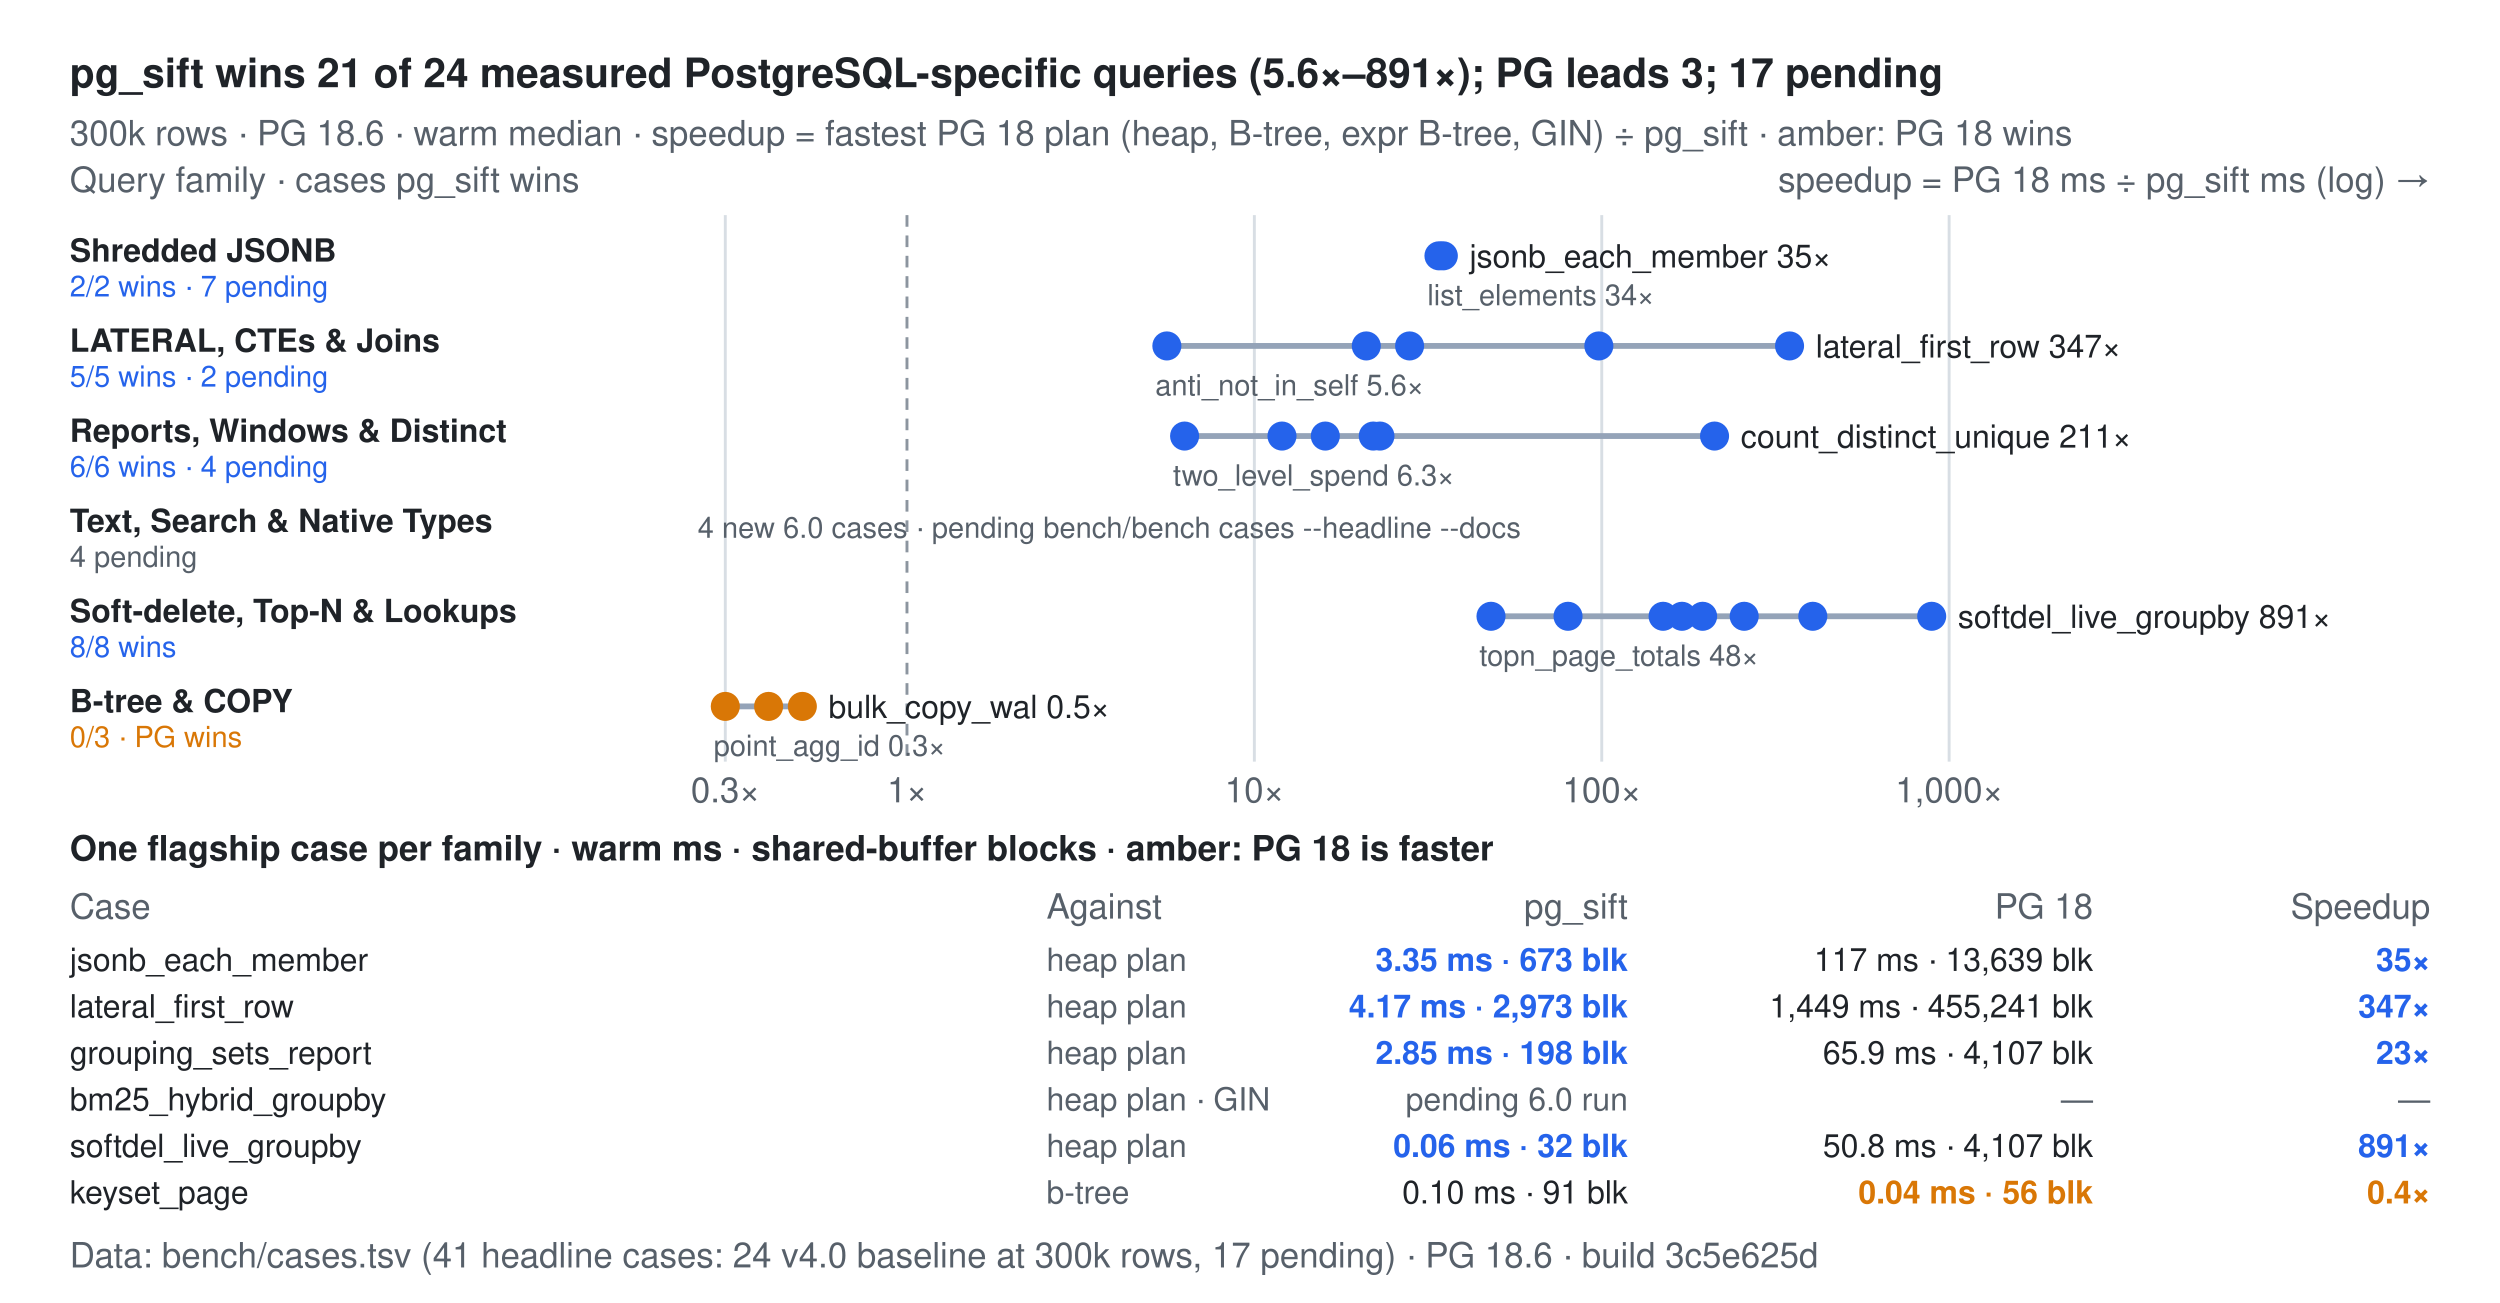
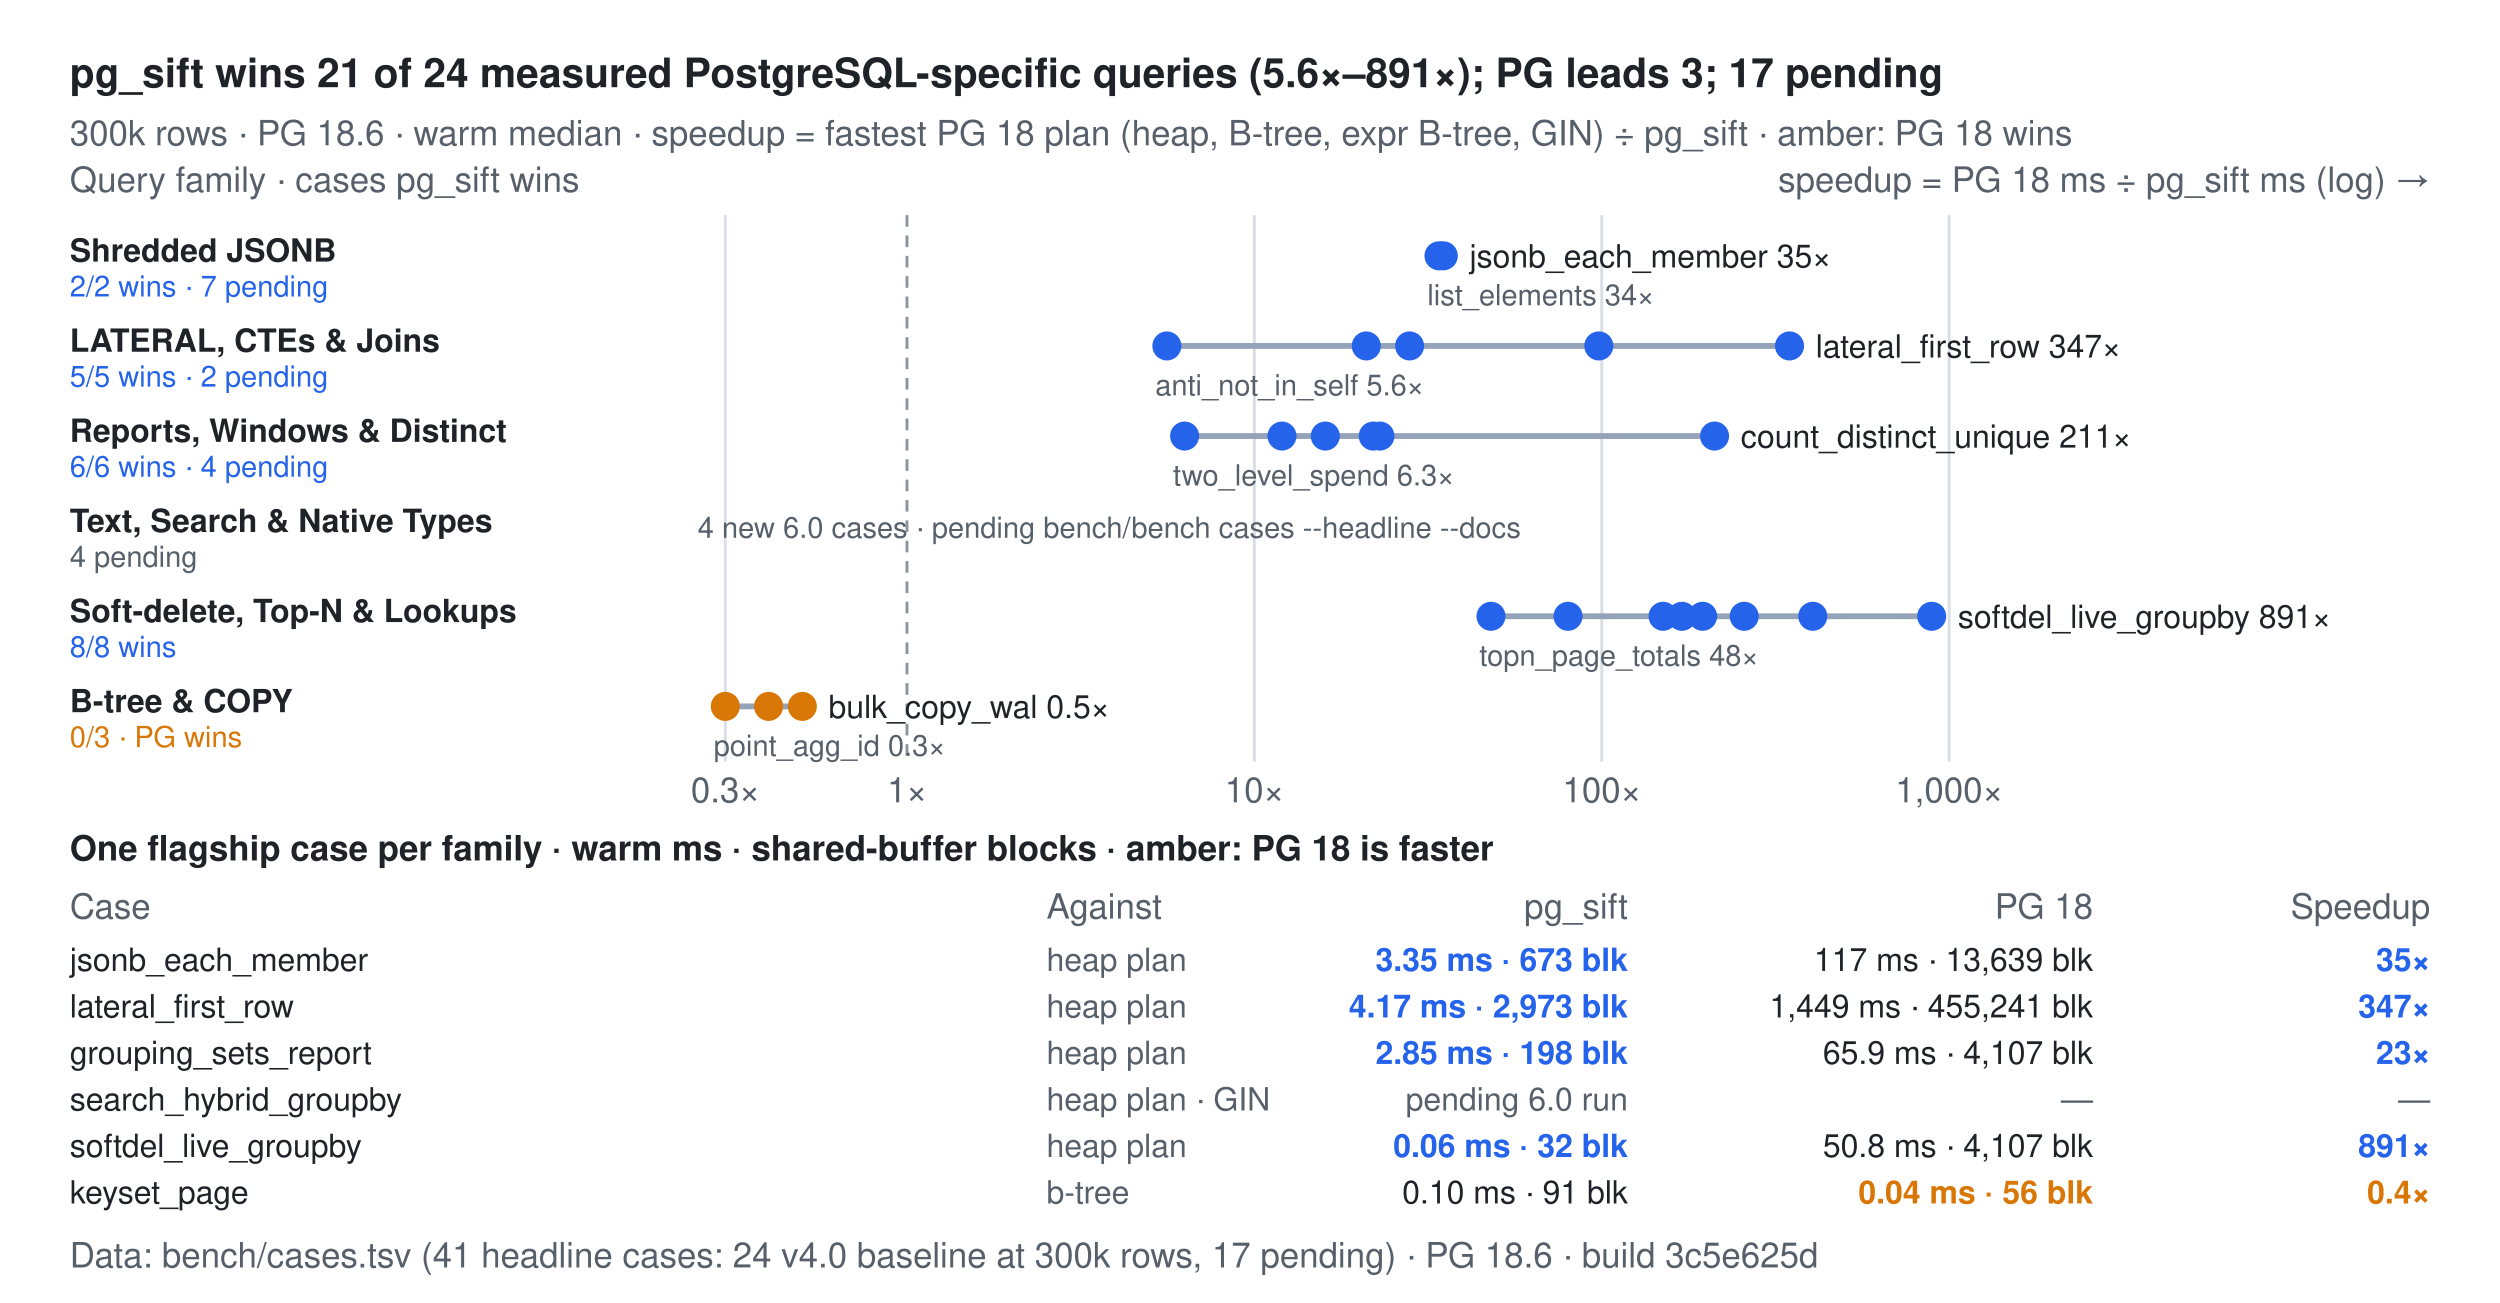
<svg xmlns="http://www.w3.org/2000/svg" viewBox="0 0 860 448" width="860" height="448" role="img" aria-labelledby="t d" font-family="-apple-system, BlinkMacSystemFont, &quot;Segoe UI&quot;, Helvetica, Arial, sans-serif">
  <text x="24" y="30" font-size="14" font-weight="700" text-anchor="start" fill="#1f2328">pg_sift wins 21 of 24 measured PostgreSQL-specific queries (5.6×–891×); PG leads 3; 17 pending</text>
  <text x="24" y="50" font-size="12" text-anchor="start" fill="#57606a">300k rows · PG 18.6 · warm median · speedup = fastest PG 18 plan (heap, B-tree, expr B-tree, GIN) ÷ pg_sift · amber: PG 18 wins</text>
  <text x="24" y="66" font-size="12" text-anchor="start" fill="#57606a">Query family · cases pg_sift wins</text>
  <text x="836" y="66" font-size="12" text-anchor="end" fill="#57606a">speedup = PG 18 ms ÷ pg_sift ms (log) →</text>
  <line x1="249.5" y1="74" x2="249.5" y2="262" fill="none" stroke="#d8dee4" stroke-width="1" />
  <text x="249.5" y="276" font-size="12" text-anchor="middle" fill="#57606a">0.3×</text>
  <line x1="312" y1="74" x2="312" y2="262" fill="none" stroke="#8c959f" stroke-width="1" stroke-dasharray="4 3" />
  <text x="312" y="276" font-size="12" text-anchor="middle" fill="#57606a">1×</text>
  <line x1="431.5" y1="74" x2="431.5" y2="262" fill="none" stroke="#d8dee4" stroke-width="1" />
  <text x="431.5" y="276" font-size="12" text-anchor="middle" fill="#57606a">10×</text>
  <line x1="551" y1="74" x2="551" y2="262" fill="none" stroke="#d8dee4" stroke-width="1" />
  <text x="551" y="276" font-size="12" text-anchor="middle" fill="#57606a">100×</text>
  <line x1="670.5" y1="74" x2="670.5" y2="262" fill="none" stroke="#d8dee4" stroke-width="1" />
  <text x="670.5" y="276" font-size="12" text-anchor="middle" fill="#57606a">1,000×</text>
  <text x="24" y="90" font-size="11" font-weight="700" text-anchor="start" fill="#1f2328">Shredded JSONB</text>
  <text x="24" y="102" font-size="10" text-anchor="start" fill="#2563EB">2/2 wins · 7 pending</text>
  <line x1="495" y1="88" x2="496.5" y2="88" fill="none" stroke="#94a3b8" stroke-width="2" />
  <circle cx="496.5" cy="88" r="5" fill="#2563EB" />
  <circle cx="495" cy="88" r="5" fill="#2563EB" />
  <text x="505.5" y="92" font-size="11" text-anchor="start" fill="#1f2328">jsonb_each_member 35×</text>
  <text x="491" y="105" font-size="10" text-anchor="start" fill="#57606a">list_elements 34×</text>
  <text x="24" y="121" font-size="11" font-weight="700" text-anchor="start" fill="#1f2328">LATERAL, CTEs &amp; Joins</text>
  <text x="24" y="133" font-size="10" text-anchor="start" fill="#2563EB">5/5 wins · 2 pending</text>
  <line x1="401.4" y1="119" x2="615.6" y2="119" fill="none" stroke="#94a3b8" stroke-width="2" />
  <circle cx="615.6" cy="119" r="5" fill="#2563EB" />
  <circle cx="550" cy="119" r="5" fill="#2563EB" />
  <circle cx="484.9" cy="119" r="5" fill="#2563EB" />
  <circle cx="470" cy="119" r="5" fill="#2563EB" />
  <circle cx="401.4" cy="119" r="5" fill="#2563EB" />
  <text x="624.6" y="123" font-size="11" text-anchor="start" fill="#1f2328">lateral_first_row 347×</text>
  <text x="397.4" y="136" font-size="10" text-anchor="start" fill="#57606a">anti_not_in_self 5.6×</text>
  <text x="24" y="152" font-size="11" font-weight="700" text-anchor="start" fill="#1f2328">Reports, Windows &amp; Distinct</text>
  <text x="24" y="164" font-size="10" text-anchor="start" fill="#2563EB">6/6 wins · 4 pending</text>
  <line x1="407.5" y1="150" x2="589.8" y2="150" fill="none" stroke="#94a3b8" stroke-width="2" />
  <circle cx="589.8" cy="150" r="5" fill="#2563EB" />
  <circle cx="474.7" cy="150" r="5" fill="#2563EB" />
  <circle cx="472.4" cy="150" r="5" fill="#2563EB" />
  <circle cx="455.9" cy="150" r="5" fill="#2563EB" />
  <circle cx="441" cy="150" r="5" fill="#2563EB" />
  <circle cx="407.5" cy="150" r="5" fill="#2563EB" />
  <text x="598.8" y="154" font-size="11" text-anchor="start" fill="#1f2328">count_distinct_unique 211×</text>
  <text x="403.5" y="167" font-size="10" text-anchor="start" fill="#57606a">two_level_spend 6.3×</text>
  <text x="24" y="183" font-size="11" font-weight="700" text-anchor="start" fill="#1f2328">Text, Search &amp; Native Types</text>
  <text x="24" y="195" font-size="10" text-anchor="start" fill="#57606a">4 pending</text>
  <text x="240" y="185" font-size="10" text-anchor="start" fill="#57606a">4 new 6.0 cases · pending bench/bench cases --headline --docs</text>
  <text x="24" y="214" font-size="11" font-weight="700" text-anchor="start" fill="#1f2328">Soft-delete, Top-N &amp; Lookups</text>
  <text x="24" y="226" font-size="10" text-anchor="start" fill="#2563EB">8/8 wins</text>
  <line x1="512.9" y1="212" x2="664.5" y2="212" fill="none" stroke="#94a3b8" stroke-width="2" />
  <circle cx="664.5" cy="212" r="5" fill="#2563EB" />
  <circle cx="623.6" cy="212" r="5" fill="#2563EB" />
  <circle cx="600" cy="212" r="5" fill="#2563EB" />
  <circle cx="585.7" cy="212" r="5" fill="#2563EB" />
  <circle cx="578.6" cy="212" r="5" fill="#2563EB" />
  <circle cx="572.1" cy="212" r="5" fill="#2563EB" />
  <circle cx="539.4" cy="212" r="5" fill="#2563EB" />
  <circle cx="512.9" cy="212" r="5" fill="#2563EB" />
  <text x="673.5" y="216" font-size="11" text-anchor="start" fill="#1f2328">softdel_live_groupby 891×</text>
  <text x="508.9" y="229" font-size="10" text-anchor="start" fill="#57606a">topn_page_totals 48×</text>
  <text x="24" y="245" font-size="11" font-weight="700" text-anchor="start" fill="#1f2328">B-tree &amp; COPY</text>
  <text x="24" y="257" font-size="10" text-anchor="start" fill="#D97706">0/3 · PG wins</text>
  <line x1="249.5" y1="243" x2="276" y2="243" fill="none" stroke="#94a3b8" stroke-width="2" />
  <circle cx="276" cy="243" r="5" fill="#D97706" />
  <circle cx="264.4" cy="243" r="5" fill="#D97706" />
  <circle cx="249.5" cy="243" r="5" fill="#D97706" />
  <text x="285" y="247" font-size="11" text-anchor="start" fill="#1f2328">bulk_copy_wal 0.5×</text>
  <text x="245.5" y="260" font-size="10" text-anchor="start" fill="#57606a">point_agg_id 0.3×</text>
  <text x="24" y="296" font-size="12" font-weight="700" text-anchor="start" fill="#1f2328">One flagship case per family · warm ms · shared-buffer blocks · amber: PG 18 is faster</text>
  <text x="24" y="316" font-size="12" text-anchor="start" fill="#57606a">Case</text>
  <text x="360" y="316" font-size="12" text-anchor="start" fill="#57606a">Against</text>
  <text x="560" y="316" font-size="12" text-anchor="end" fill="#57606a">pg_sift</text>
  <text x="720" y="316" font-size="12" text-anchor="end" fill="#57606a">PG 18</text>
  <text x="836" y="316" font-size="12" text-anchor="end" fill="#57606a">Speedup</text>
  <text x="24" y="334" font-size="11" text-anchor="start" fill="#1f2328">jsonb_each_member</text>
  <text x="360" y="334" font-size="11" text-anchor="start" fill="#57606a">heap plan</text>
  <text x="560" y="334" font-size="11" font-weight="700" text-anchor="end" fill="#2563EB">3.35 ms · 673 blk</text>
  <text x="720" y="334" font-size="11" text-anchor="end" fill="#1f2328">117 ms · 13,639 blk</text>
  <text x="836" y="334" font-size="11" font-weight="700" text-anchor="end" fill="#2563EB">35×</text>
  <text x="24" y="350" font-size="11" text-anchor="start" fill="#1f2328">lateral_first_row</text>
  <text x="360" y="350" font-size="11" text-anchor="start" fill="#57606a">heap plan</text>
  <text x="560" y="350" font-size="11" font-weight="700" text-anchor="end" fill="#2563EB">4.17 ms · 2,973 blk</text>
  <text x="720" y="350" font-size="11" text-anchor="end" fill="#1f2328">1,449 ms · 455,241 blk</text>
  <text x="836" y="350" font-size="11" font-weight="700" text-anchor="end" fill="#2563EB">347×</text>
  <text x="24" y="366" font-size="11" text-anchor="start" fill="#1f2328">grouping_sets_report</text>
  <text x="360" y="366" font-size="11" text-anchor="start" fill="#57606a">heap plan</text>
  <text x="560" y="366" font-size="11" font-weight="700" text-anchor="end" fill="#2563EB">2.85 ms · 198 blk</text>
  <text x="720" y="366" font-size="11" text-anchor="end" fill="#1f2328">65.9 ms · 4,107 blk</text>
  <text x="836" y="366" font-size="11" font-weight="700" text-anchor="end" fill="#2563EB">23×</text>
-   <text x="24" y="382" font-size="11" text-anchor="start" fill="#1f2328">bm25_hybrid_groupby</text>
+   <text x="24" y="382" font-size="11" text-anchor="start" fill="#1f2328">search_hybrid_groupby</text>
  <text x="360" y="382" font-size="11" text-anchor="start" fill="#57606a">heap plan · GIN</text>
  <text x="560" y="382" font-size="11" text-anchor="end" fill="#57606a">pending 6.0 run</text>
  <text x="720" y="382" font-size="11" text-anchor="end" fill="#57606a">—</text>
  <text x="836" y="382" font-size="11" text-anchor="end" fill="#57606a">—</text>
  <text x="24" y="398" font-size="11" text-anchor="start" fill="#1f2328">softdel_live_groupby</text>
  <text x="360" y="398" font-size="11" text-anchor="start" fill="#57606a">heap plan</text>
  <text x="560" y="398" font-size="11" font-weight="700" text-anchor="end" fill="#2563EB">0.06 ms · 32 blk</text>
  <text x="720" y="398" font-size="11" text-anchor="end" fill="#1f2328">50.8 ms · 4,107 blk</text>
  <text x="836" y="398" font-size="11" font-weight="700" text-anchor="end" fill="#2563EB">891×</text>
  <text x="24" y="414" font-size="11" text-anchor="start" fill="#1f2328">keyset_page</text>
  <text x="360" y="414" font-size="11" text-anchor="start" fill="#57606a">b-tree</text>
  <text x="560" y="414" font-size="11" text-anchor="end" fill="#1f2328">0.10 ms · 91 blk</text>
  <text x="720" y="414" font-size="11" font-weight="700" text-anchor="end" fill="#D97706">0.04 ms · 56 blk</text>
  <text x="836" y="414" font-size="11" font-weight="700" text-anchor="end" fill="#D97706">0.4×</text>
  <text x="24" y="436" font-size="12" text-anchor="start" fill="#57606a">Data: bench/cases.tsv (41 headline cases: 24 v4.0 baseline at 300k rows, 17 pending) · PG 18.6 · build 3c5e625d</text>
</svg>
